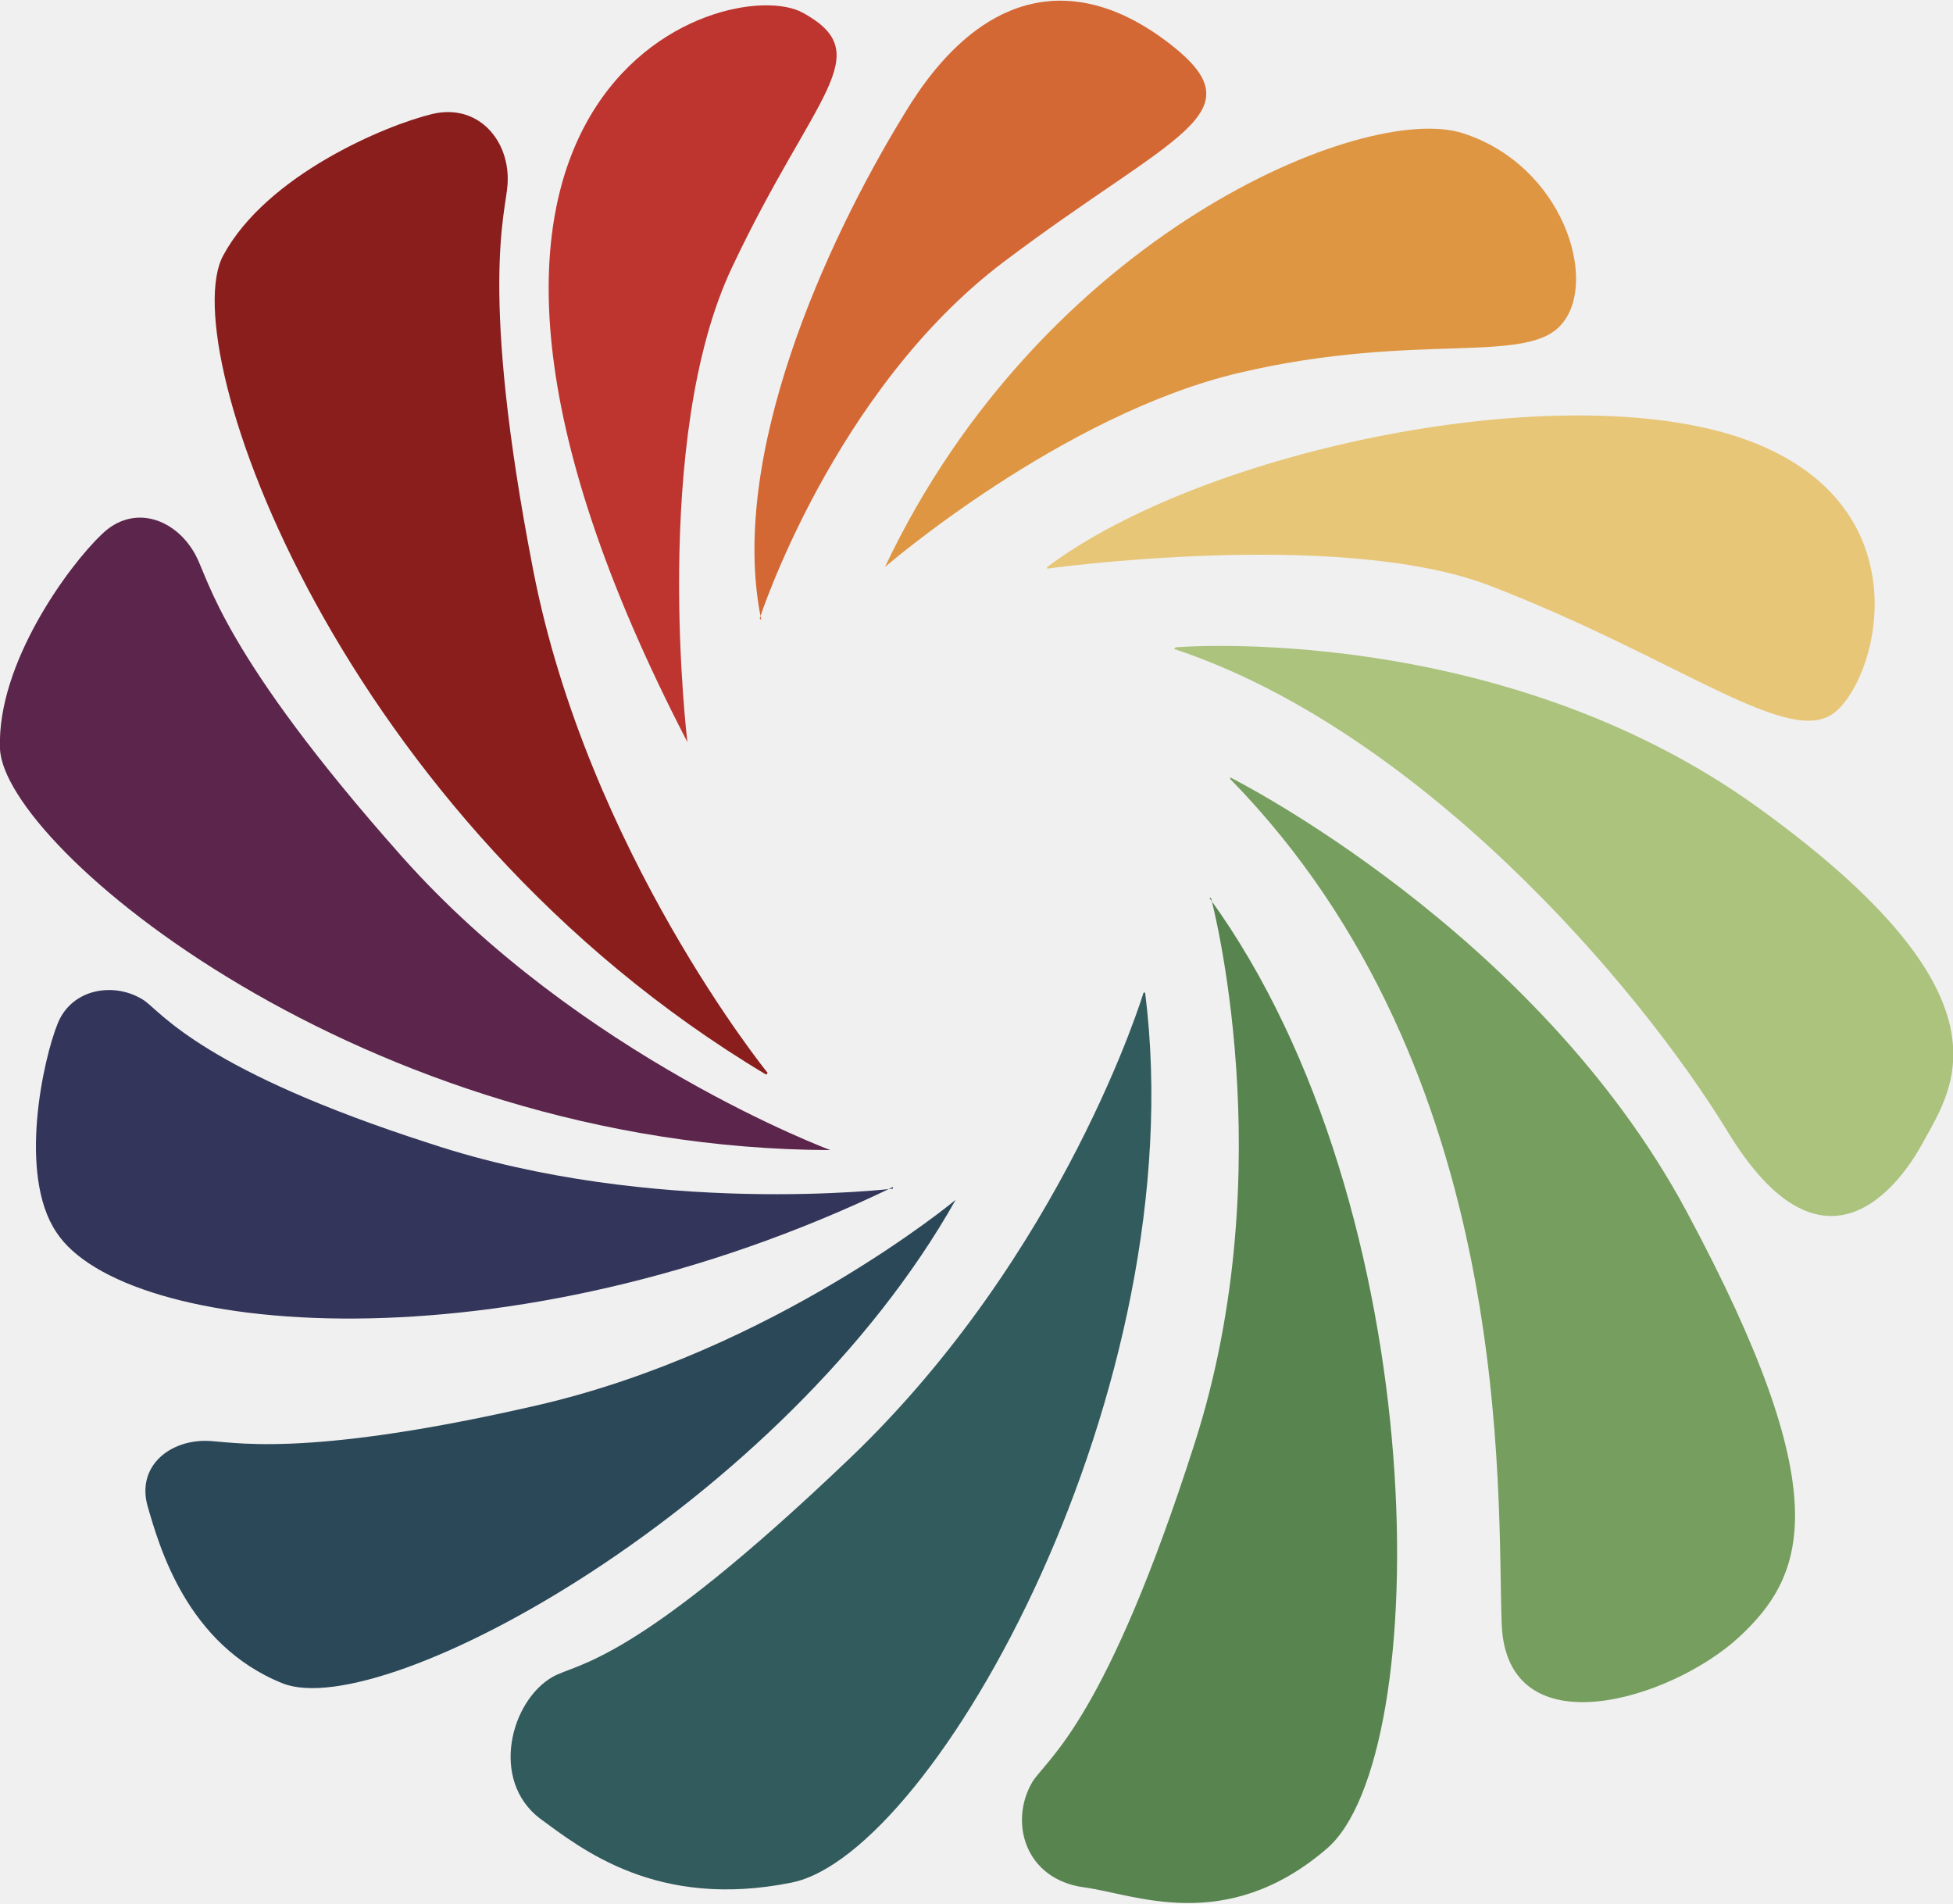
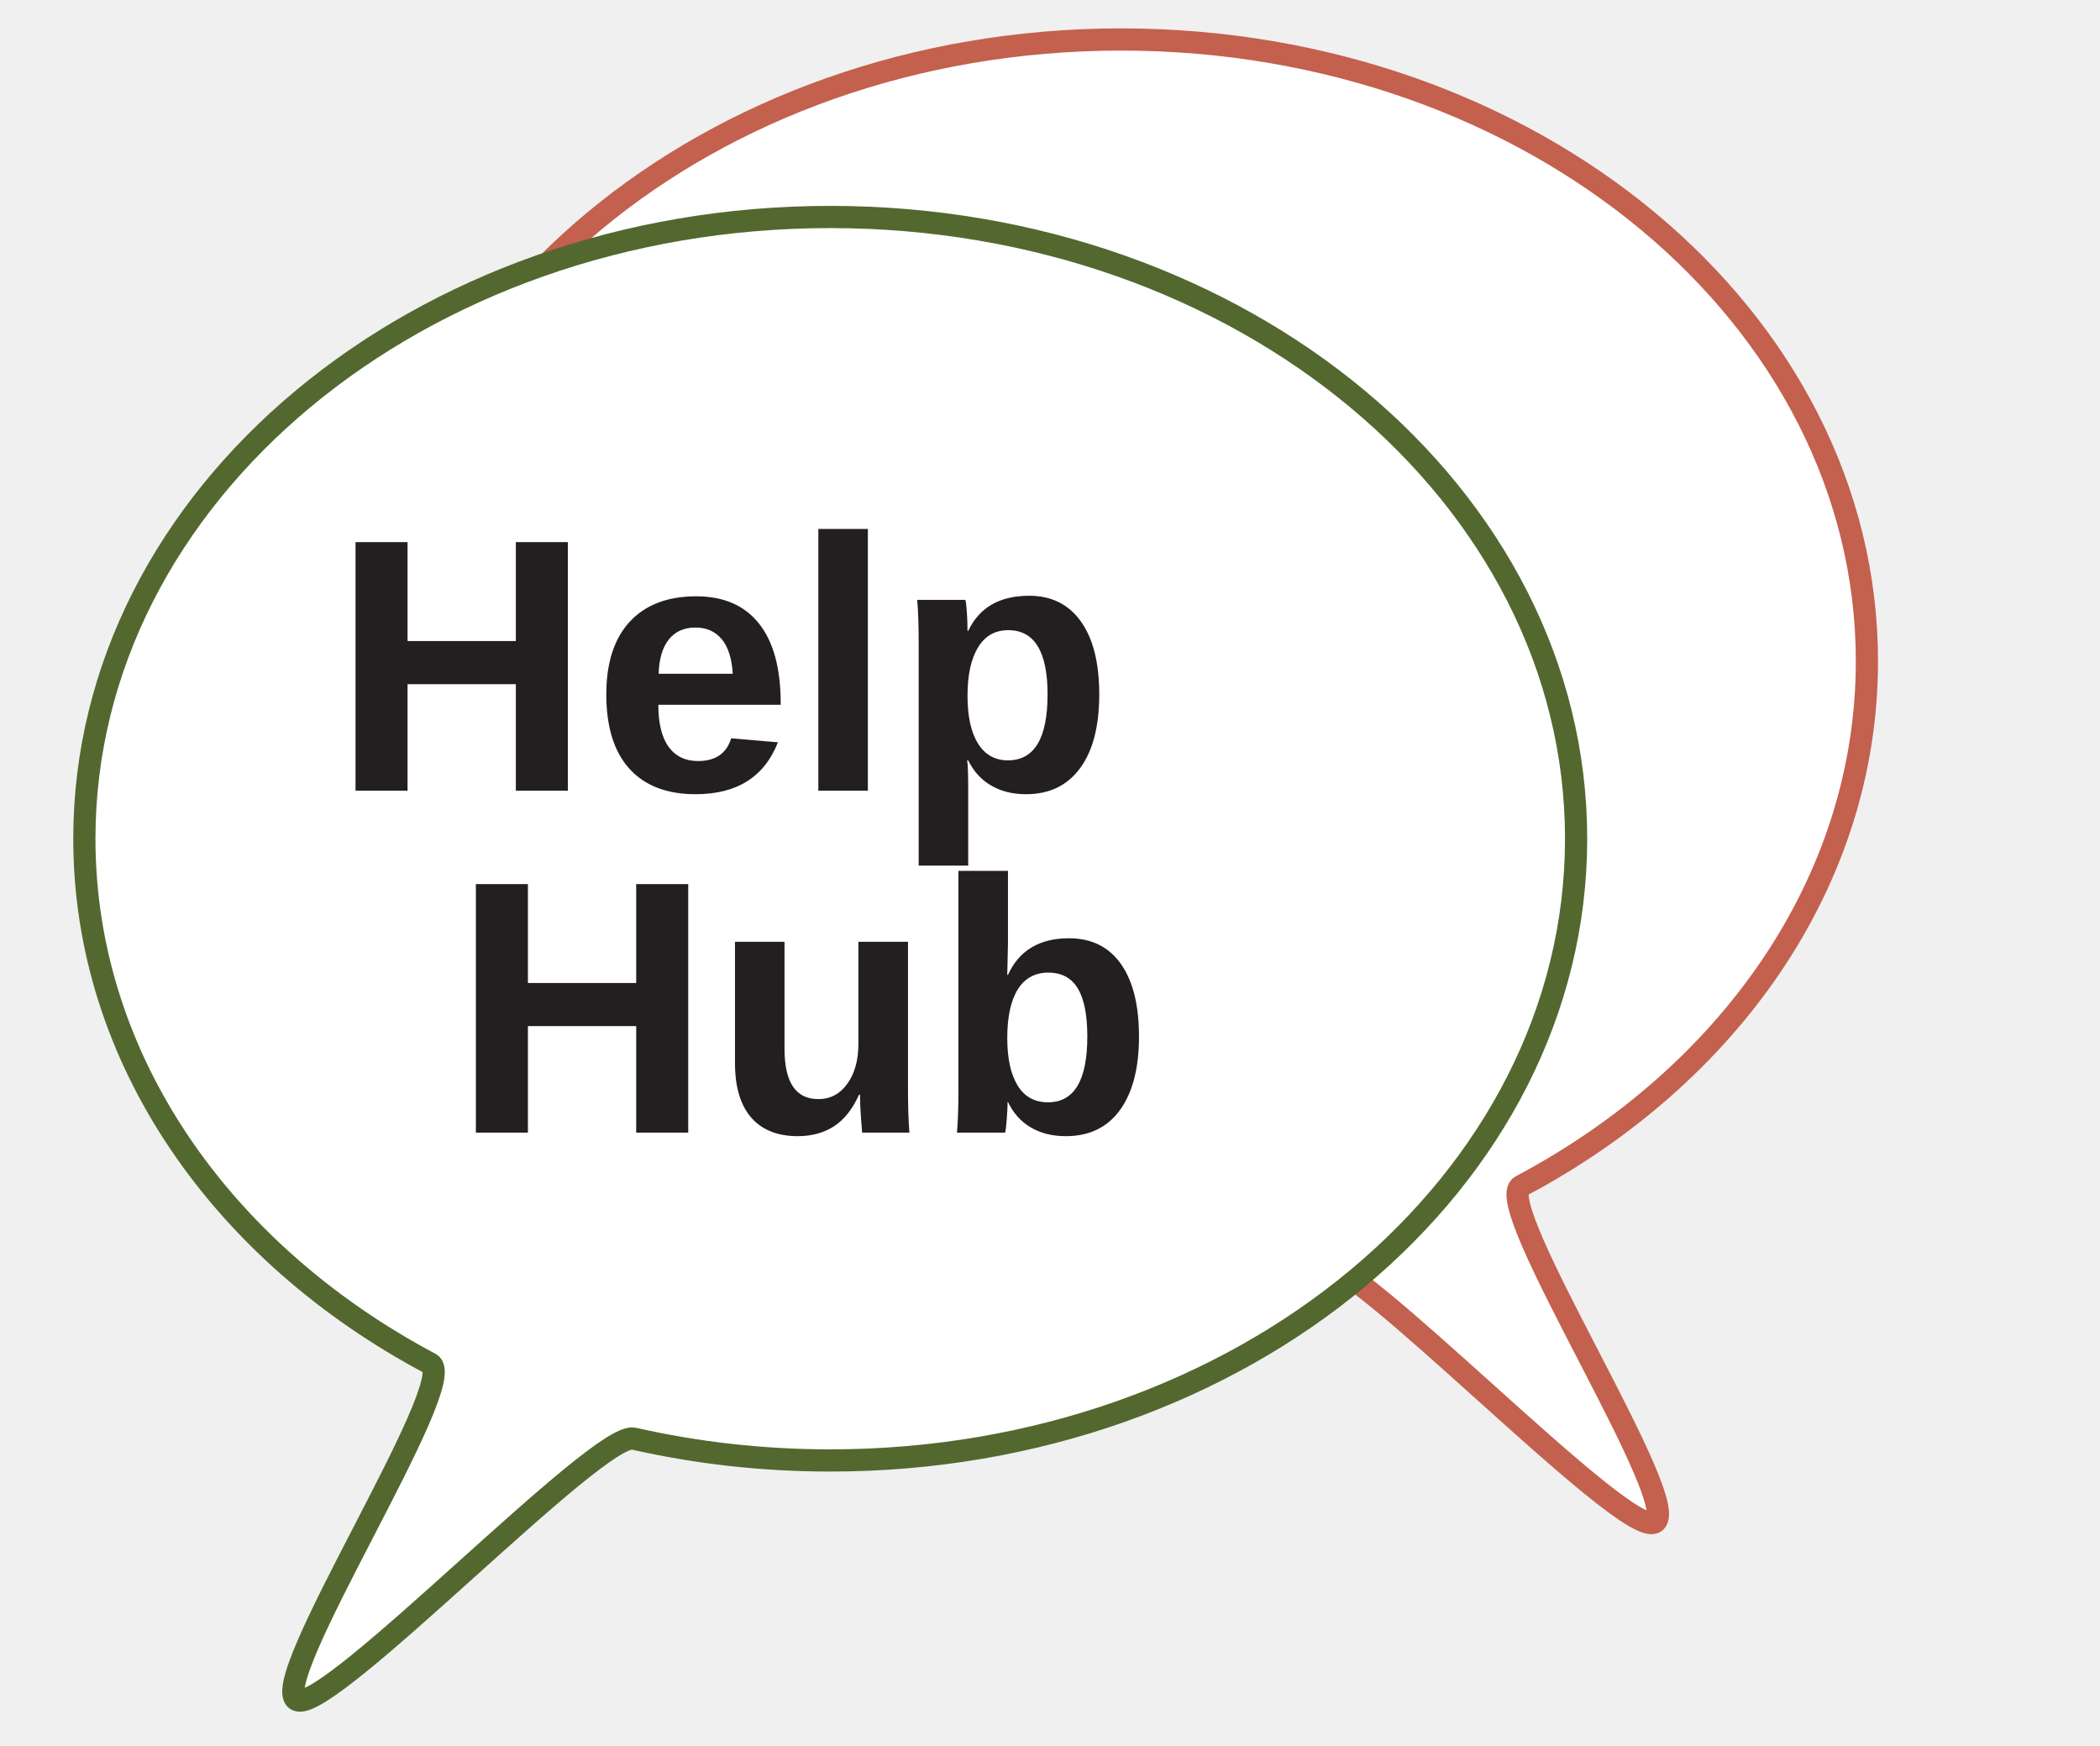
- <svg xmlns="http://www.w3.org/2000/svg" id="Layer_1" version="1.1" viewBox="0 0 121.6 118.5">
-   <defs>
-     <style>
-       .st0 {
-         fill: #be352f;
-       }
- 
-       .st1 {
-         fill: #010101;
-       }
- 
-       .st2 {
-         fill: #8a1e1d;
-       }
- 
-       .st3 {
-         fill: #de9643;
-       }
- 
-       .st4 {
-         fill: #2b4859;
-       }
- 
-       .st5 {
-         fill: #fff;
-       }
- 
-       .st6 {
-         fill: #588450;
-       }
- 
-       .st7 {
-         fill: #33355a;
-       }
- 
-       .st8 {
-         fill: #acc37e;
-       }
- 
-       .st9 {
-         fill: #769e5e;
-       }
- 
-       .st10 {
-         fill: #d36835;
-       }
- 
-       .st11 {
-         fill: #5c254b;
-       }
- 
-       .st12 {
-         fill: #325b5d;
-       }
- 
-       .st13 {
-         fill: #e7c677;
-       }
-     </style>
-   </defs>
-   <g id="layer1">
-     <g id="g9145">
-       <path class="st1" d="M-236.1,61.7c-40.4,0-73.3,33.8-73.3,75.4s8.2,39.7,21.5,53.3c2.9,3,8.8,11.3,13.8,19.8,2.5,4.3,4.8,8.6,6.4,12.4,1.6,3.8,2.6,7.2,2.6,8.9v34.9h2.1s1.8,6.8,1.8,6.8v4.4l50-4.5h.1s1.9-7,1.9-7h2v-34.7c0-1.7.9-5,2.6-8.9,1.6-3.8,3.9-8.2,6.4-12.4,5-8.5,11-16.9,13.8-19.8,13.3-13.6,21.5-32.5,21.5-53.3,0-41.6-32.8-75.4-73.3-75.4h0,0Z" />
-       <path class="st5" d="M-236.1,66.1c38.1,0,69,31.8,69,71s-7.7,37.3-20.2,50.2c-3.6,3.7-9.3,11.9-14.5,20.7-2.6,4.4-4.9,8.9-6.7,12.9-1.8,4.1-3,7.6-3,10.6v30.3l-49.3.2v-30.5c0-3.1-1.2-6.6-3-10.6-1.8-4.1-4.1-8.5-6.7-12.9-5.1-8.8-10.9-17-14.5-20.7-12.5-12.9-20.2-30.6-20.2-50.2,0-39.2,30.9-71,69-71h0Z" />
-       <polygon class="st1" points="-211.5 275.1 -260.6 279.5 -261.2 280.4 -262.8 283.2 -261.2 286 -260.7 286.7 -211.6 282.3 -211 281.4 -209.4 278.7 -211 275.9 -211.5 275.1 -211.5 275.1" />
-       <polygon class="st1" points="-211 284.1 -261.1 288.6 -261.2 288.6 -261.2 291.2 -211.1 286.7 -211 286.7 -211 284.1 -211 284.1" />
-       <polygon class="st1" points="-211.5 288.5 -260.6 293 -261.2 293.8 -262.8 296.6 -261.2 299.5 -260.7 300.2 -211.6 295.8 -211 294.9 -209.4 292.2 -211 289.4 -211.5 288.5 -211.5 288.5" />
-       <polygon class="st1" points="-211 297.6 -261.1 302.1 -261.2 302.1 -261.2 304.7 -211.1 300.2 -211 300.2 -211 297.6 -211 297.6" />
-       <polygon class="st1" points="-211.5 302 -260.6 306.4 -261.2 307.3 -262.8 310.1 -261.1 313 -260.7 313.7 -211.6 309.3 -211 308.4 -209.4 305.6 -211 302.9 -211.5 302 -211.5 302" />
-       <polygon class="st1" points="-211 311.1 -261.1 315.6 -261.1 315.6 -261.1 318.2 -252.5 323.6 -252.3 322.8 -219.8 322.8 -219.6 323.6 -211 318.2 -211 311.1" />
-       <polygon class="st1" points="-248.8 324.6 -243.8 327.4 -243.3 327.6 -243.3 328.2 -228.8 328.2 -228.8 327.6 -228.3 327.4 -223.2 324.6 -248.8 324.6" />
-     </g>
-   </g>
-   <path class="st2" d="M-247.2,145.8s-11.2-13.8-14.6-31.3c-3.4-17.5-1.7-22.3-1.6-24,.2-2.7-1.8-5.1-4.7-4.4-2.9.7-10.3,3.8-13,8.8-3.1,5.7,7.2,35.1,33.8,51Z" />
-   <path class="st11" d="M-243.3,150.6s-15.6-5.8-26.7-18.3c-11.1-12.5-12-17.2-12.8-18.7-1.2-2.3-3.9-3.3-5.9-1.3-2,2-6.5,8-6.3,13.3.2,6.1,22.6,24.9,51.7,25Z" />
-   <path class="st7" d="M-239.4,153s-14.9,1.8-28.8-2.8c-14-4.5-16.7-8.1-17.8-8.9-1.8-1.2-4.5-.8-5.4,1.4-.9,2.2-2.5,9.4-.1,13,4.2,6.5,28.1,8.8,52.1-2.8Z" />
-   <path class="st4" d="M-235.5,153.7s-11.3,9.4-26.1,12.8c-14.8,3.4-19.1,2.2-20.6,2.2-2.4,0-4.3,1.7-3.6,4.1.7,2.4,2.4,8.6,8.4,11,6.3,2.5,31.2-11.1,41.9-30.1Z" />
-   <path class="st12" d="M-223.8,140.8s-4.9,16.2-18.3,29c-13.5,12.9-16.9,12.7-18.5,13.6-2.6,1.5-3.9,6.4-.8,8.8,2.6,1.9,7.3,5.7,15.7,4,8.9-1.8,25.1-30.8,22-55.4Z" />
-   <path class="st6" d="M-219.6,134.9s4.5,16.7-1,33.9c-5.5,17.2-9.1,19.6-10.1,21.1-1.5,2.5-.5,6.1,3.2,6.6,3.1.4,8.8,3,15.1-2.4,6.7-5.7,6.8-39.8-7.3-59.2Z" />
-   <path class="st9" d="M-218.4,127.4s19,9.5,28.4,27c9.4,17.5,7.5,22.6,3.3,26.5-4.2,3.9-14.5,7.1-14.8-.8-.3-7.9,1-34.3-16.9-52.6Z" />
-   <path class="st8" d="M-221.8,119.3s20.1-1.7,36.3,10c16.2,11.7,12.1,17.4,10.3,20.7-1.7,3.2-6.4,9-12.2-.5-5.8-9.5-19.4-25.1-34.5-30.1Z" />
-   <path class="st13" d="M-229.8,114.4s18-2.5,27.4,1c12,4.6,18.9,10.3,21.7,7.9,2.8-2.4,5.4-13.1-5.8-17-11.2-3.9-33.4.6-43.3,8Z" />
-   <path class="st3" d="M-239.9,114.3s11-9.5,22.1-12.1c11.1-2.6,18-.4,20.1-3.1,2.2-2.7,0-9.8-6.2-11.8-6.1-2-26.2,6.3-36,27Z" />
-   <path class="st10" d="M-247.7,117.5s4.6-14.2,15.2-22.2c10.6-8,16-9.2,10.3-13.6-5.7-4.4-11.7-3.6-16.5,4.4-4.9,8-11,21.4-8.9,31.5Z" />
-   <path class="st0" d="M-252.2,125.2s-2.3-18.9,2.8-29.6c5.1-10.8,9.1-13.2,4.4-15.8-4.7-2.6-28.3,4.7-7.2,45.4Z" />
-   <g>
-     <path class="st2" d="M47.8,66.8s-11.2-13.8-14.6-31.3c-3.4-17.5-1.7-22.3-1.6-24,.2-2.7-1.8-5.1-4.7-4.4-2.9.7-10.3,3.8-13,8.8-3.1,5.7,7.2,35.1,33.8,51Z" />
-     <path class="st11" d="M51.7,71.6s-15.6-5.8-26.7-18.3c-11.1-12.5-12-17.2-12.8-18.7-1.2-2.3-3.9-3.3-5.9-1.3C4.3,35.2-.2,41.3,0,46.6c.2,6.1,22.6,24.9,51.7,25Z" />
-     <path class="st7" d="M55.6,74s-14.9,1.8-28.8-2.8c-14-4.5-16.7-8.1-17.8-8.9-1.8-1.2-4.5-.8-5.4,1.4-.9,2.2-2.5,9.4-.1,13,4.2,6.5,28.1,8.8,52.1-2.8Z" />
-     <path class="st4" d="M59.5,74.7s-11.3,9.4-26.1,12.8c-14.8,3.4-19.1,2.2-20.6,2.2-2.4,0-4.3,1.7-3.6,4.1.7,2.4,2.4,8.6,8.4,11,6.3,2.5,31.2-11.1,41.9-30.1Z" />
-     <path class="st12" d="M71.2,61.8s-4.9,16.2-18.3,29c-13.5,12.9-16.9,12.7-18.5,13.6-2.6,1.5-3.9,6.4-.8,8.8,2.6,1.9,7.3,5.7,15.7,4,8.9-1.8,25.1-30.8,22-55.4Z" />
-     <path class="st6" d="M75.4,55.9s4.5,16.7-1,33.9c-5.5,17.2-9.1,19.6-10.1,21.1-1.5,2.5-.5,6.1,3.2,6.6,3.1.4,8.8,3,15.1-2.4,6.7-5.7,6.8-39.8-7.3-59.2Z" />
-     <path class="st9" d="M76.6,48.4s19,9.5,28.4,27c9.4,17.5,7.5,22.6,3.3,26.5-4.2,3.9-14.5,7.1-14.8-.8-.3-7.9,1-34.3-16.9-52.6Z" />
-     <path class="st8" d="M73.2,40.3s20.1-1.7,36.3,10c16.2,11.7,12.1,17.4,10.3,20.7-1.7,3.2-6.4,9-12.2-.5-5.8-9.5-19.4-25.1-34.5-30.1Z" />
-     <path class="st13" d="M65.2,35.4s18-2.5,27.4,1c12,4.6,18.9,10.3,21.7,7.9,2.8-2.4,5.4-13.1-5.8-17-11.2-3.9-33.4.6-43.3,8Z" />
-     <path class="st3" d="M55.1,35.3s11-9.5,22.1-12.1c11.1-2.6,18-.4,20.1-3.1,2.2-2.7,0-9.8-6.2-11.8-6.1-2-26.2,6.3-36,27Z" />
-     <path class="st10" d="M47.3,38.5s4.6-14.2,15.2-22.2c10.6-8,16-9.2,10.3-13.6-5.7-4.4-11.7-3.6-16.5,4.4-4.9,8-11,21.4-8.9,31.5Z" />
-     <path class="st0" d="M42.8,46.2s-2.3-18.9,2.8-29.6c5.1-10.8,9.1-13.2,4.4-15.8-4.7-2.6-28.3,4.7-7.2,45.4Z" />
-   </g>
+ <svg xmlns="http://www.w3.org/2000/svg" id="Layer_1" width="473" height="393" viewBox="0 0 473 393">
+   <path d="M84.5,148.89c0,77.32,75.22,140,168,140,15.31,0,30.15-1.71,44.25-4.91,7.96-1.81,68.31,61.62,75.75,58.91,7.91-2.89-37.12-71.99-29.9-75.82,46.83-24.85,77.9-68.49,77.9-118.18,0-77.32-75.22-140-168-140S84.5,71.57,84.5,148.89Z" fill="#fff" stroke="#c3614e" stroke-miterlimit="10" stroke-width="5" />
+   <path d="M355,188.86c0,77.32-75.22,140-168,140-15.31,0-30.15-1.71-44.25-4.91-7.96-1.81-68.31,61.62-75.75,58.91-7.91-2.89,37.12-71.99,29.9-75.82-46.83-24.85-77.9-68.49-77.9-118.18,0-77.32,75.22-140,168-140s168,62.68,168,140Z" fill="#fff" stroke="#53682f" stroke-miterlimit="10" stroke-width="5" />
+   <text transform="translate(74.64 178.04)" fill="#231f20" font-family="Arial-Black, Arial" font-size="81.35" font-weight="800">
+     <tspan x="0" y="0">Help </tspan>
+     <tspan x="27.11" y="77">Hub</tspan>
+   </text>
</svg>
